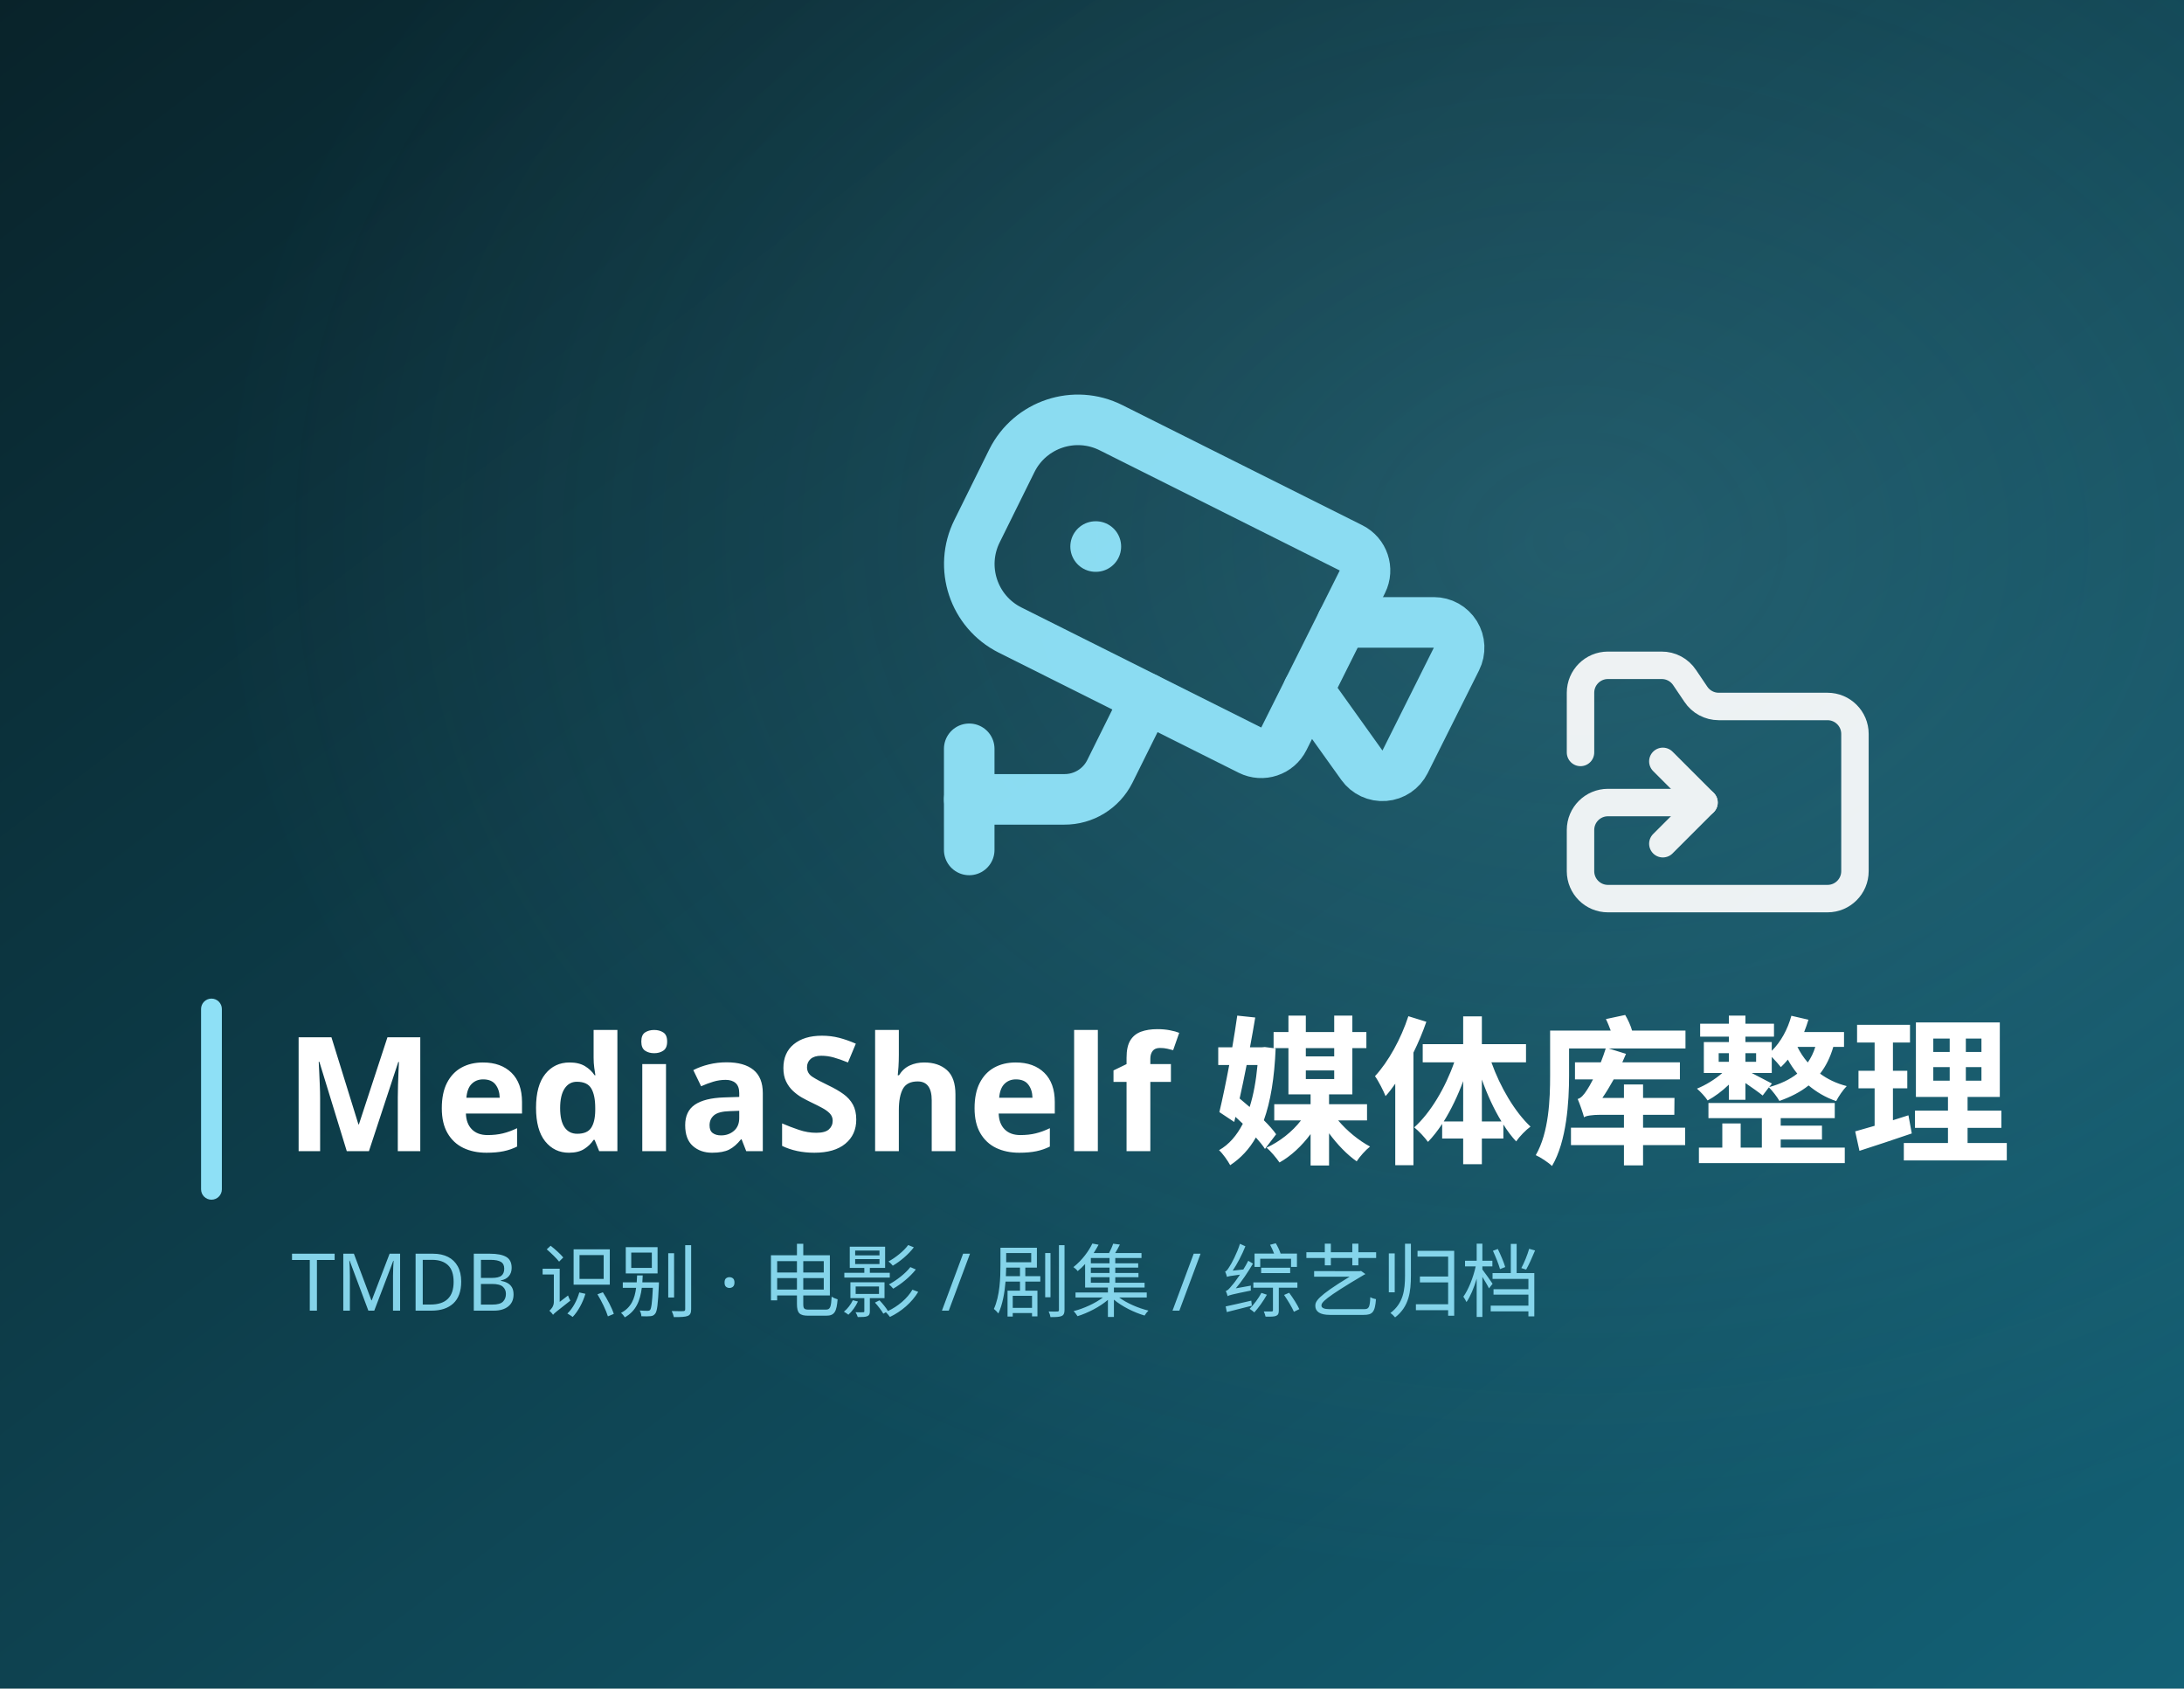
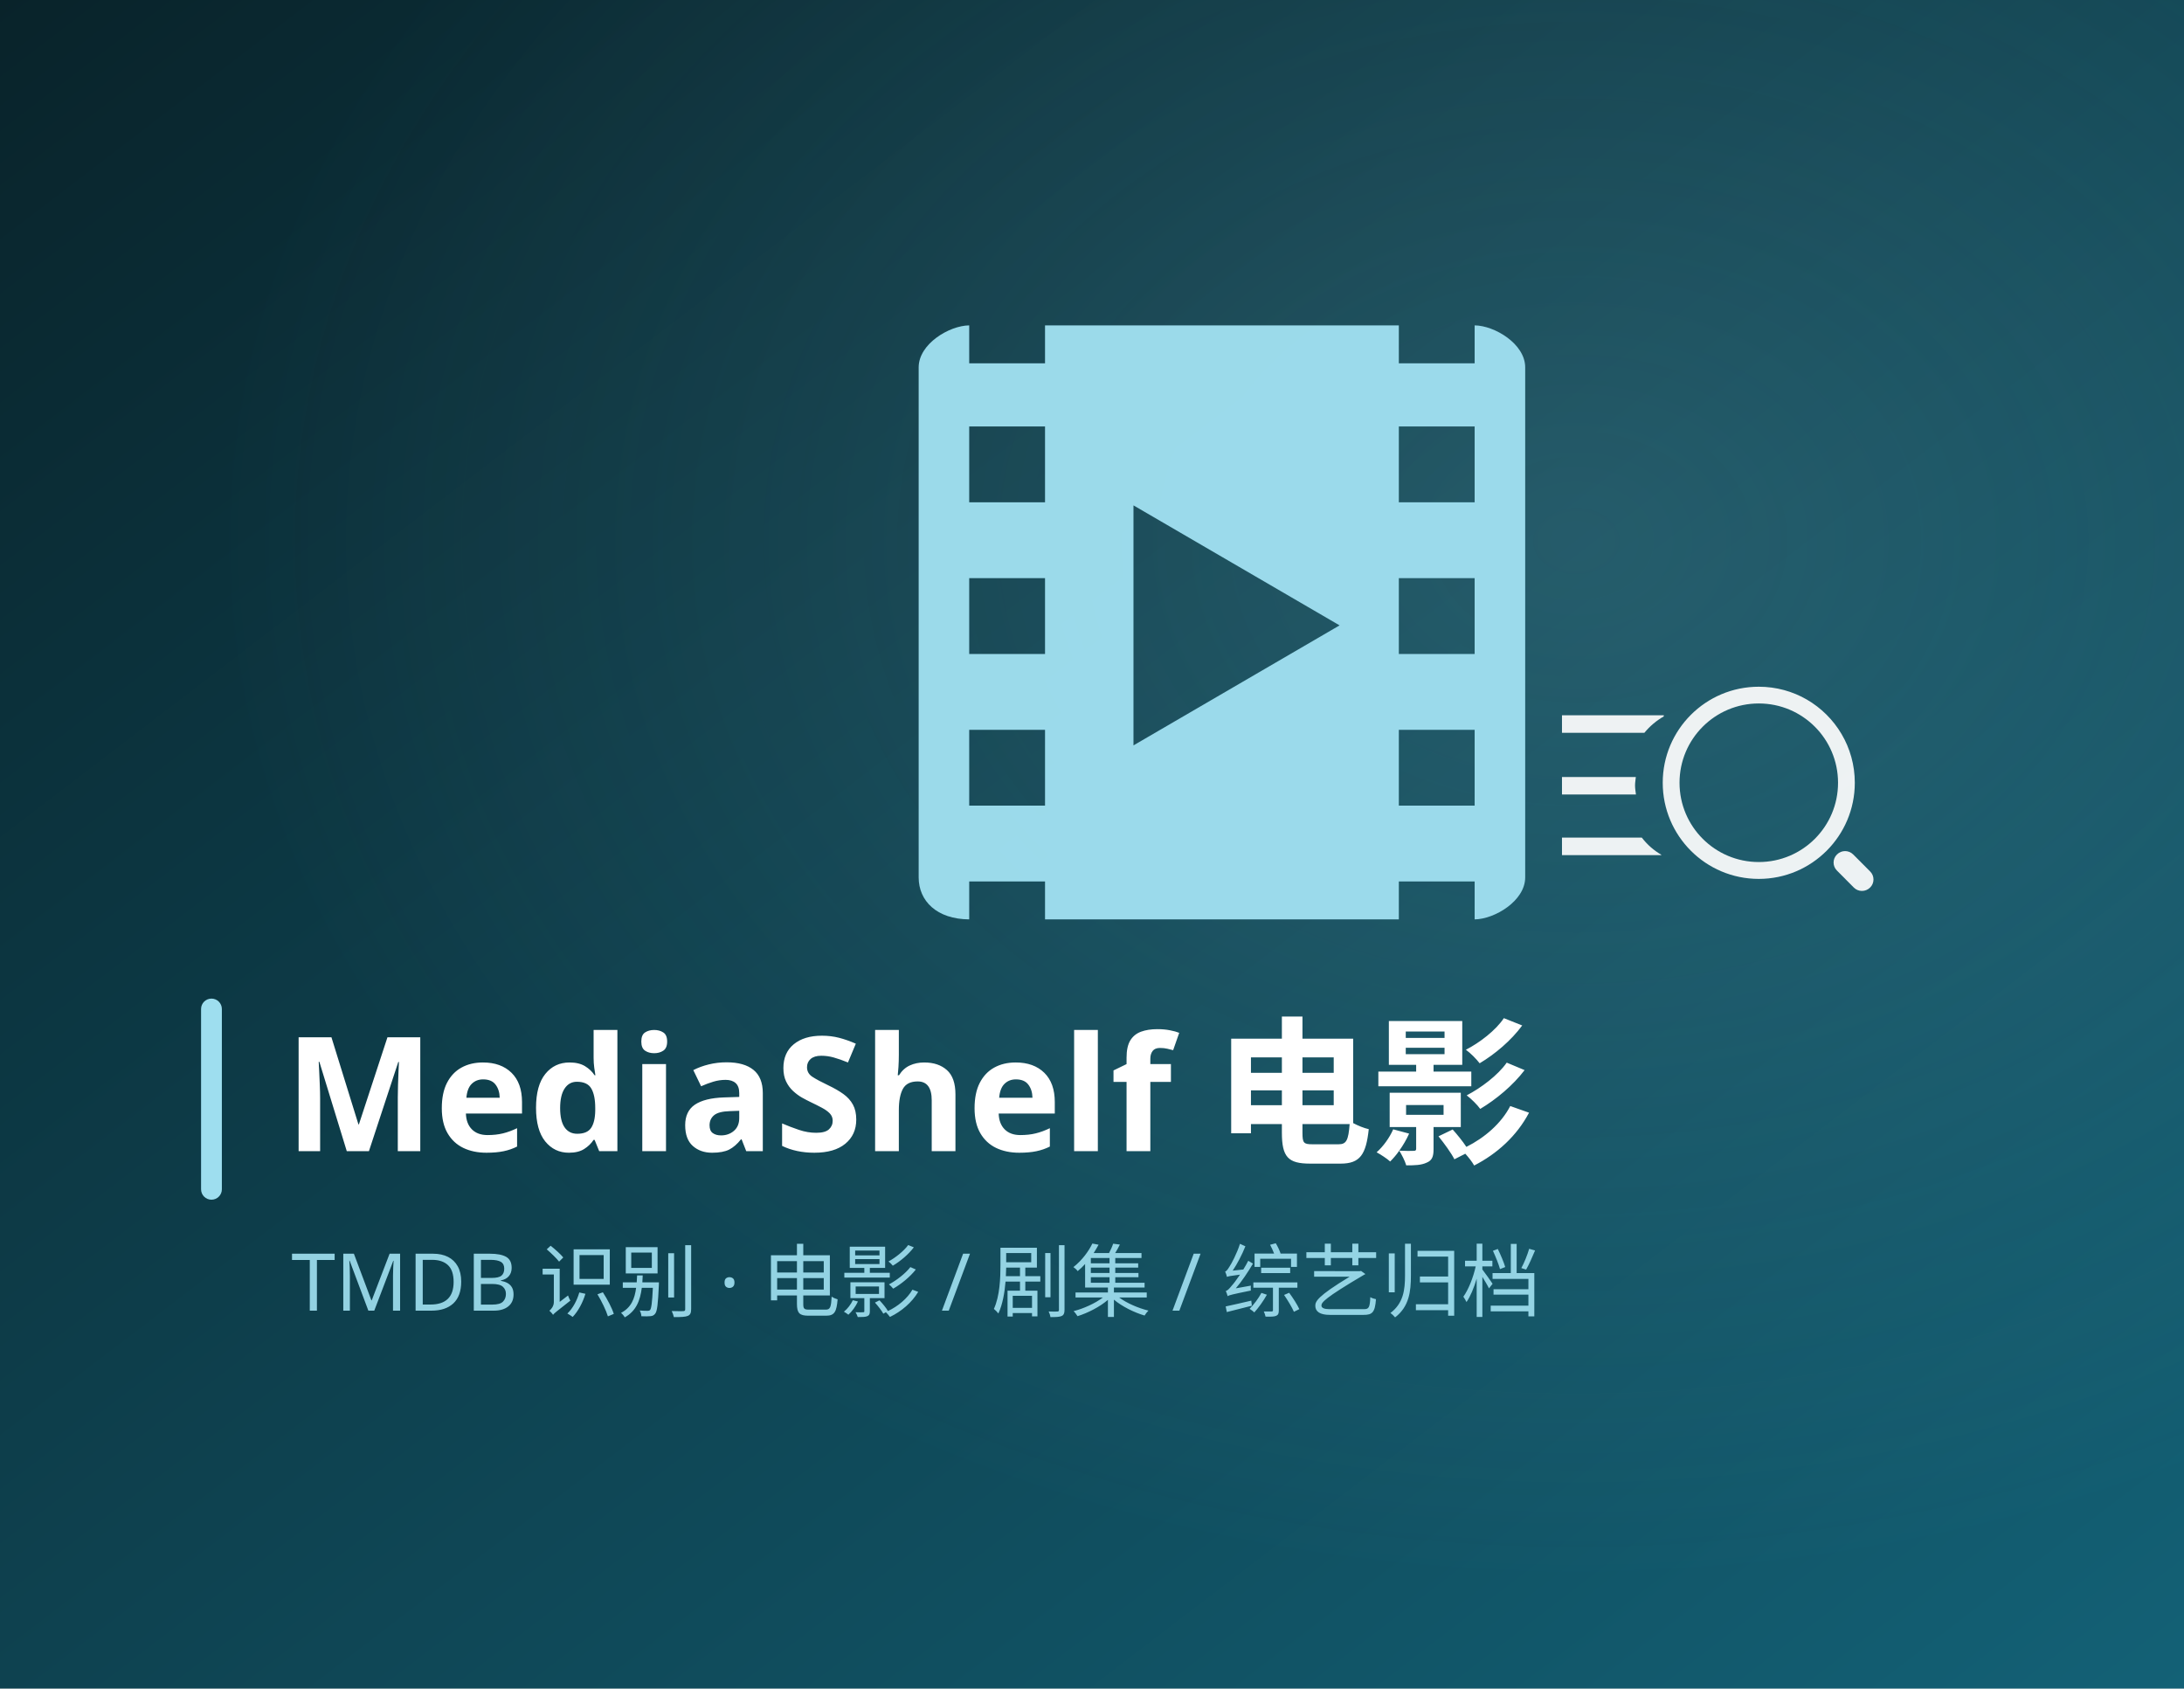
<svg xmlns="http://www.w3.org/2000/svg" width="630" height="487" viewBox="0 0 630 487" font-family="Microsoft YaHei, PingFang SC, sans-serif">
  <defs>
    <linearGradient id="bg" x1="0" y1="0" x2="1" y2="1">
      <stop offset="0%" stop-color="#09232a" />
      <stop offset="100%" stop-color="#136176" />
    </linearGradient>
    <radialGradient id="glow" cx="72%" cy="32%" r="62%">
-       <stop offset="0%" stop-color="#8ee0f6" stop-opacity="0.16" />
-       <stop offset="100%" stop-color="#8ee0f6" stop-opacity="0" />
+       <stop offset="0%" stop-color="#9edeef" stop-opacity="0.16" />
+       <stop offset="100%" stop-color="#9edeef" stop-opacity="0" />
    </radialGradient>
  </defs>
  <rect width="630" height="487" fill="url(#bg)" />
  <rect width="630" height="487" fill="url(#glow)" />
-   <g transform="translate(265.00,92.00) scale(7.29167)" fill="none" stroke="#8ee0f6" stroke-width="2" stroke-linecap="round" stroke-linejoin="round" opacity="0.97">
-     <path d="M16.75 12h3.632a1 1 0 0 1 .894 1.447l-2.034 4.069a1 1 0 0 1-1.708.134l-2.124-2.97" />
-     <path d="M17.106 9.053a1 1 0 0 1 .447 1.341l-3.106 6.211a1 1 0 0 1-1.342.447L3.61 12.3a2.92 2.92 0 0 1-1.3-3.91L3.69 5.6a2.92 2.92 0 0 1 3.92-1.3z" />
-     <path d="M2 19h3.76a2 2 0 0 0 1.8-1.1L9 15" />
-     <path d="M2 21v-4" />
-     <path d="M7 9h.01" />
+   <g transform="translate(265.00,93.84) scale(0.1673)" fill="#9edeef" opacity="0.97">
+     <path d="M958.638 65.362 827.915 65.362 827.915 0 217.872 0 217.872 65.362 87.149 65.362 87.149 0C52.868 0.344 0 31.834 0 72.404L0 951.596C0 992.185 31.081 1023.656 87.149 1024L87.149 958.638 217.872 958.638 217.872 1024 827.915 1024 827.915 958.638 958.638 958.638 958.638 1024C992.919 1023.637 1045.787 992.185 1045.787 951.596L1045.787 72.404C1045.787 31.834 992.919 0.363 958.638 0L958.638 65.362ZM87.149 697.191 217.872 697.191 217.872 827.915 87.149 827.915 87.149 697.191ZM827.915 697.191 958.638 697.191 958.638 827.915 827.915 827.915 827.915 697.191ZM87.149 435.745 217.872 435.745 217.872 566.468 87.149 566.468 87.149 435.745ZM827.915 435.745 958.638 435.745 958.638 566.468 827.915 566.468 827.915 435.745ZM87.149 174.298 217.872 174.298 217.872 305.021 87.149 305.021 87.149 174.298ZM827.915 174.298 958.638 174.298 958.638 305.021 827.915 305.021 827.915 174.298ZM370.383 724.04 370.383 310.303 725.748 517.172 370.383 724.04 370.383 724.04Z" p-id="9621" />
  </g>
-   <g transform="translate(448.00,180.00) scale(3.95833)" fill="none" stroke="#ffffff" stroke-width="2" stroke-linecap="round" stroke-linejoin="round" opacity="0.92">
-     <path d="M2 9.35V5a2 2 0 0 1 2-2h3.9a2 2 0 0 1 1.69.9l.81 1.2a2 2 0 0 0 1.67.9H20a2 2 0 0 1 2 2v10a2 2 0 0 1-2 2H4a2 2 0 0 1-2-2v-3a2 2 0 0 1 2-2h7" />
-     <path d="m8 16 3-3-3-3" />
+   <g transform="translate(448.00,180.00) scale(0.09277)" fill="#ffffff" opacity="0.92">
+     <path d="M639.68 194.624c-164.992 0-298.688 133.632-298.688 298.56 0 165.056 133.632 298.88 298.688 298.88 164.8 0 298.56-133.888 298.56-298.88 0-110.528-60.032-206.912-149.12-258.624C745.216 209.152 694.08 194.624 639.68 194.624zM639.68 739.648c-136.064 0-246.464-110.272-246.464-246.464 0-136.128 110.336-246.528 246.464-246.528s246.4 110.336 246.4 246.528C886.208 629.376 775.808 739.648 639.68 739.648z" p-id="12565" />
+     <path d="M985.664 768.64c14.208 13.952 14.208 36.544 0 50.432l0 0c-14.016 13.824-36.48 13.824-50.368 0l-52.48-52.8c-14.08-13.824-14.08-36.352 0-50.176l0 0c13.888-13.952 36.48-13.952 50.432 0L985.664 768.64z" p-id="12566" />
+     <path d="M344.256 286.912 344.256 283.392 27.712 283.392l0 54.4 256.256 0C301.056 316.992 321.344 299.968 344.256 286.912z" p-id="12567" />
+     <path d="M257.344 475.328 27.712 475.328l0 54.4 230.016 0C256.64 520.448 254.912 511.552 254.912 501.888 254.784 492.8 256.64 484.16 257.344 475.328z" p-id="12568" />
+     <path d="M275.84 663.616 27.712 663.616l0 54.464 308.672 0 0-1.216C313.28 703.552 292.928 685.696 275.84 663.616z" p-id="12569" />
  </g>
-   <rect x="58" y="288" width="6" height="58" fill="#8ee0f6" rx="3" />
-   <text x="82" y="332" font-size="46" font-weight="bold" fill="#ffffff">MediaShelf 媒体库整理</text>
-   <text x="84" y="378" font-size="23" fill="#8ee0f6" opacity="0.92">TMDB 识别 · 电影 / 剧集 / 综艺归档</text>
+   <rect x="58" y="288" width="6" height="58" fill="#9edeef" rx="3" />
+   <text x="82" y="332" font-size="46" font-weight="bold" fill="#ffffff">MediaShelf 电影</text>
+   <text x="84" y="378" font-size="23" fill="#9edeef" opacity="0.92">TMDB 识别 · 电影 / 剧集 / 综艺归档</text>
</svg>
